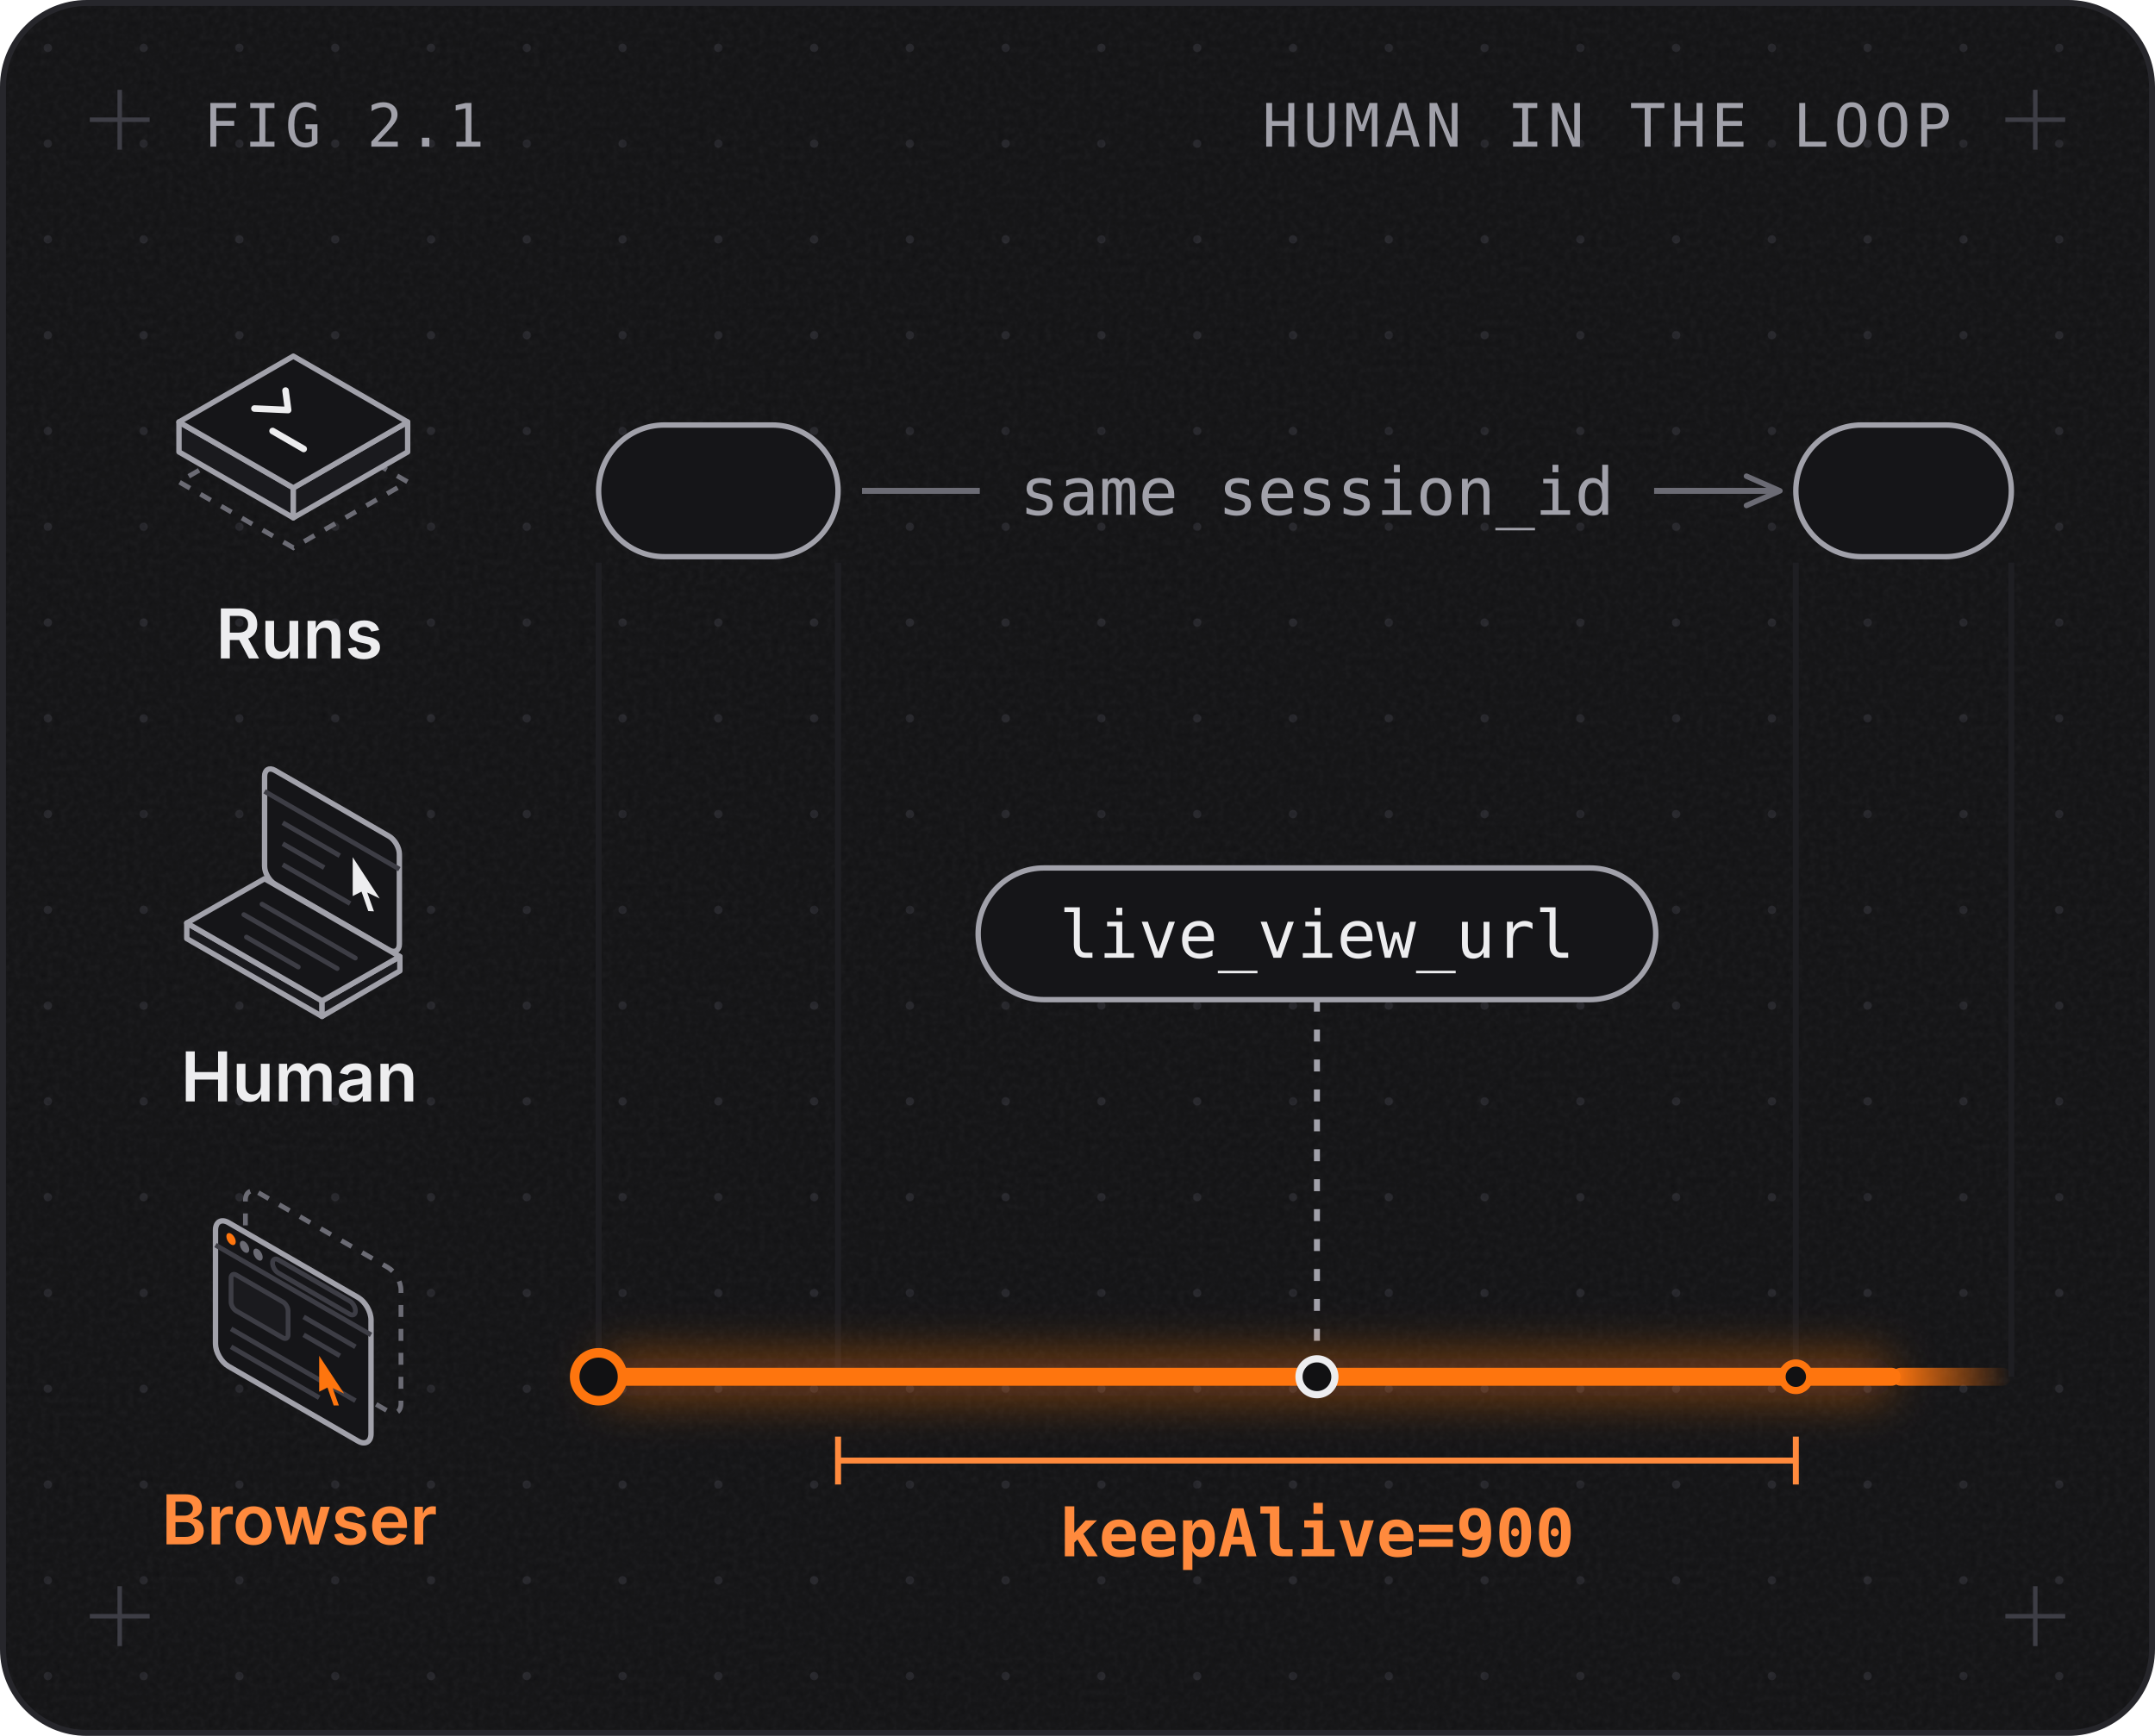
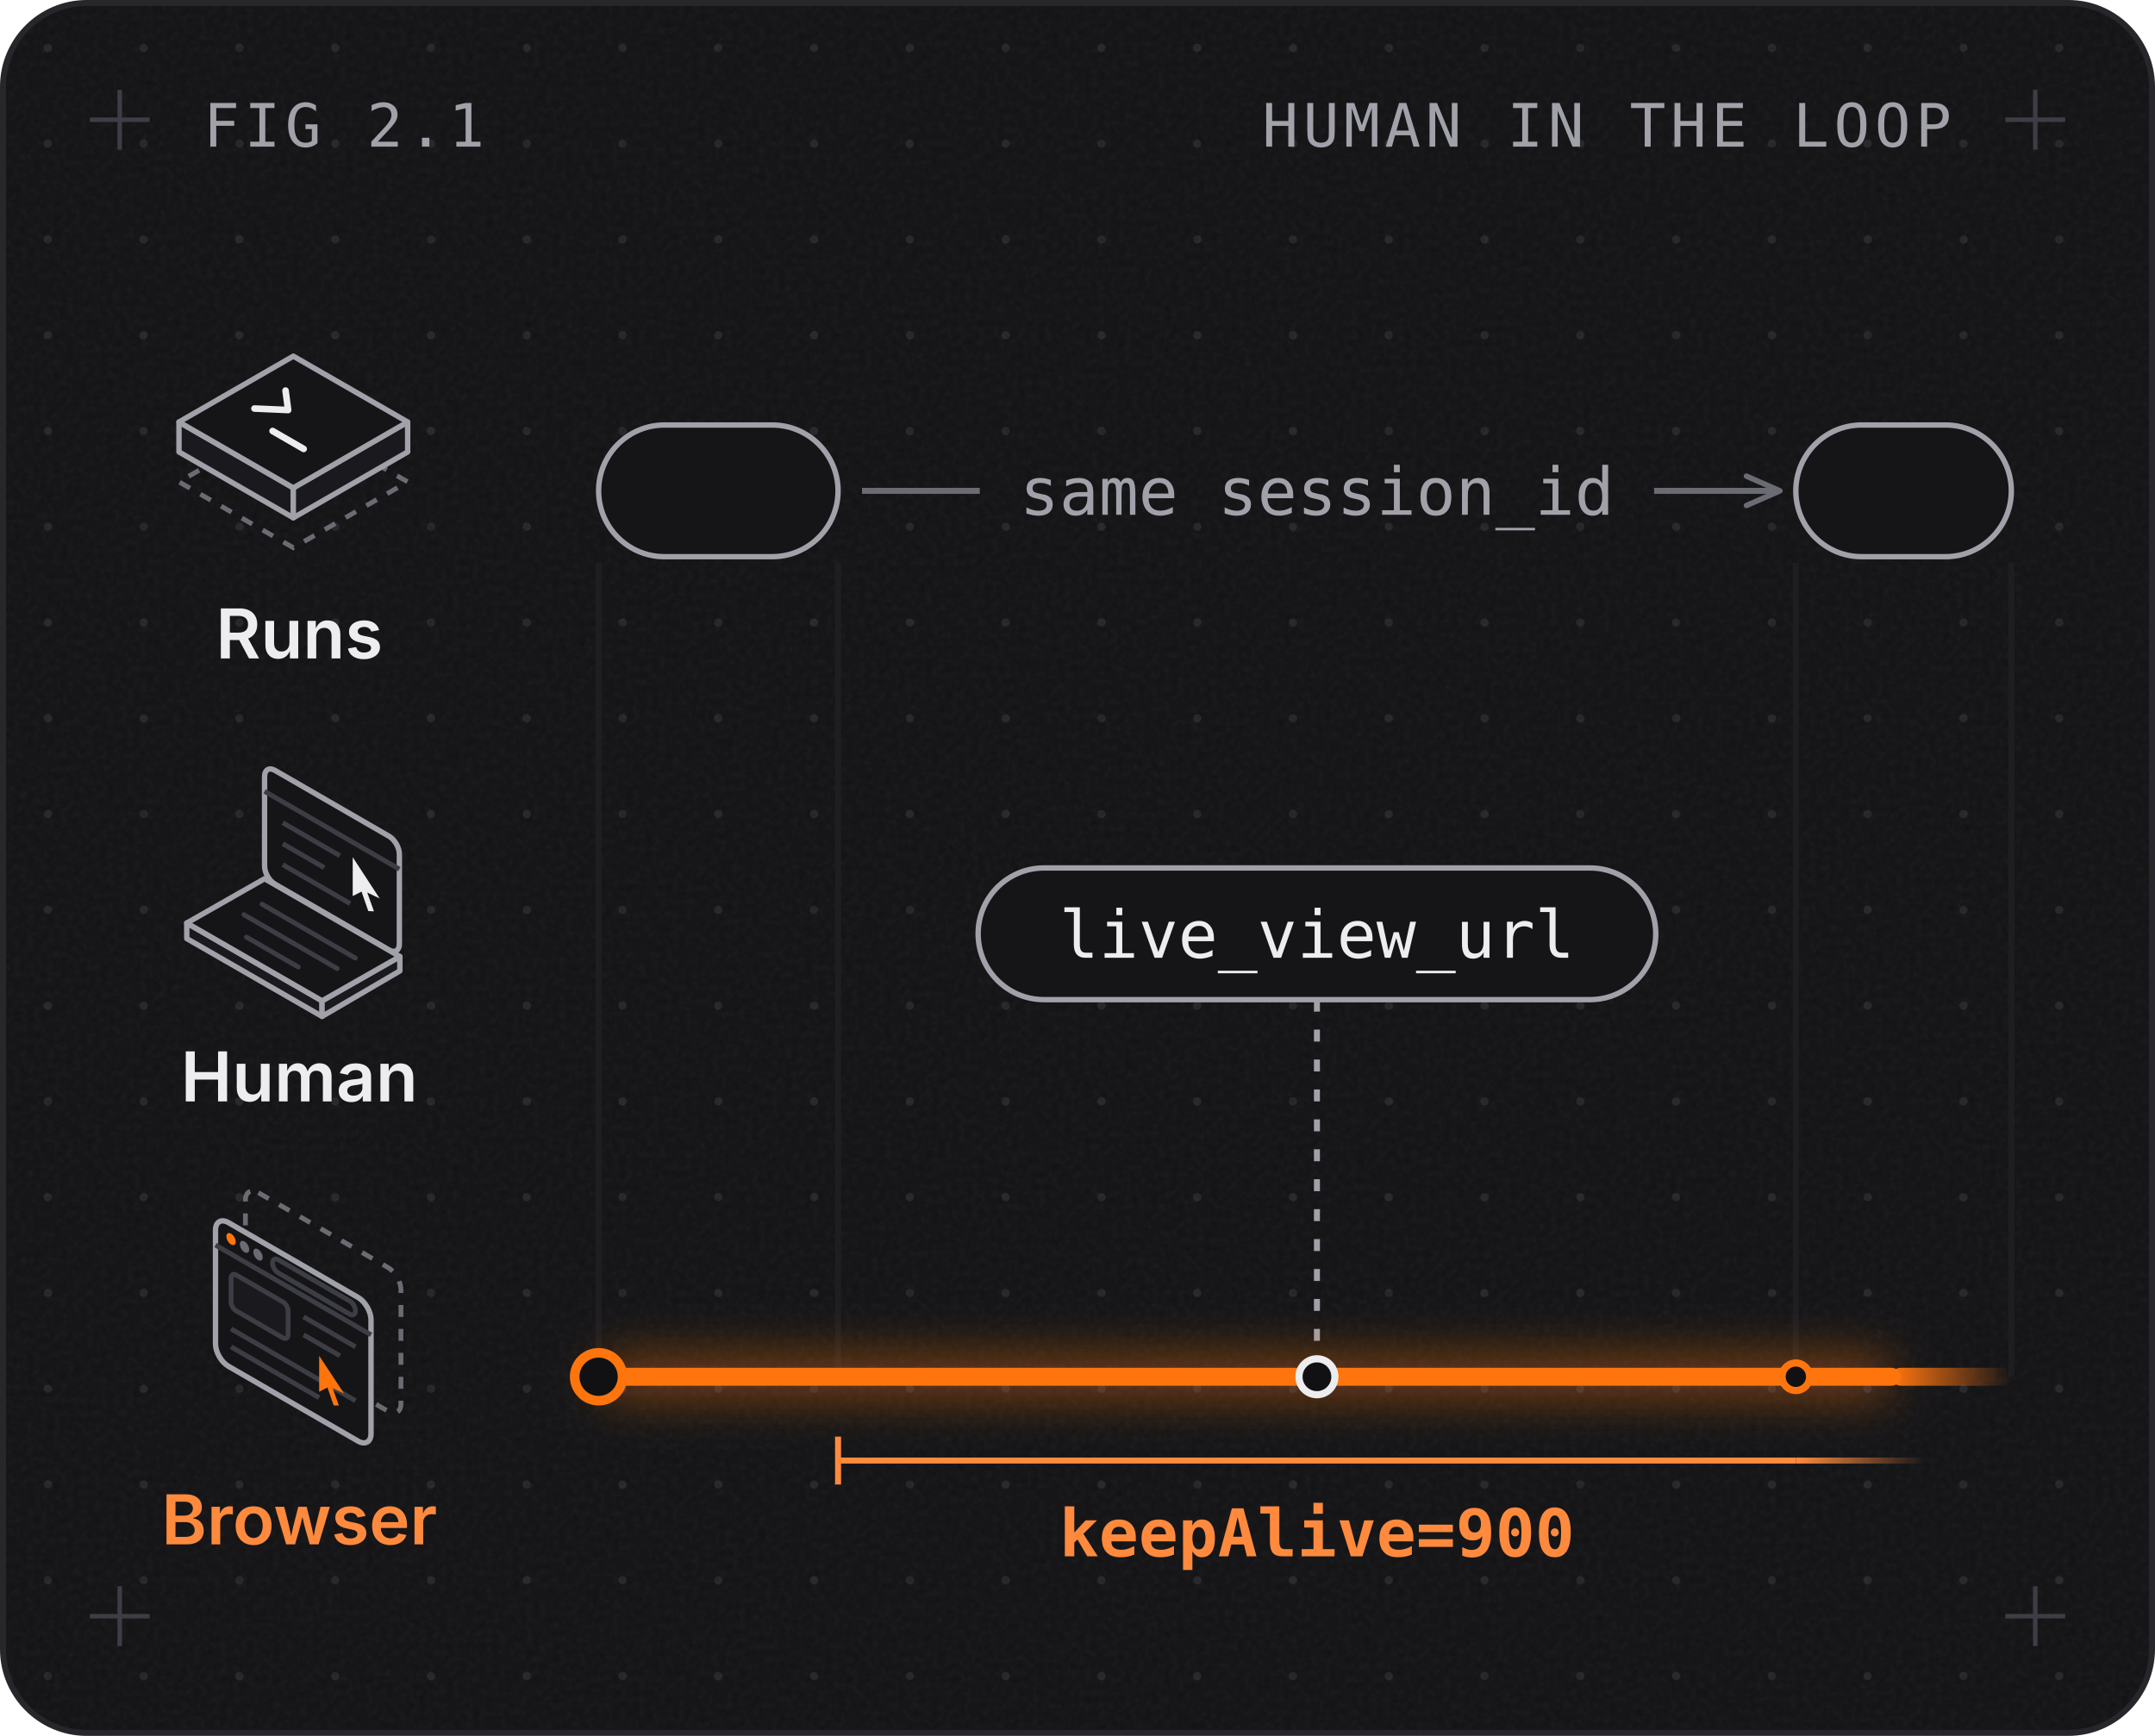
<svg xmlns="http://www.w3.org/2000/svg" viewBox="0 0 360 290" width="360" height="290" role="img" aria-labelledby="t d" fill="none">
  <style>.s{font-family:Geist, Inter, -apple-system, BlinkMacSystemFont, 'Segoe UI', Helvetica, Arial, sans-serif}.m{font-family:'Geist Mono', ui-monospace, SFMono-Regular, Menlo, monospace}text{font-kerning:normal}@keyframes cur{0%,100%{transform:translate(0,0)}35%{transform:translate(-6px,-4px)}70%{transform:translate(-11px,1px)}}@media (prefers-reduced-motion:no-preference){.cur{animation:cur 6s ease-in-out infinite}}</style>
  <defs>
    <pattern id="dots" width="16" height="16" patternUnits="userSpaceOnUse">
      <circle cx="8" cy="8" r="0.7" fill="#232328" />
    </pattern>
    <filter id="grain" x="0" y="0" width="100%" height="100%">
      <feTurbulence type="fractalNoise" baseFrequency="0.9" numOctaves="2" seed="7" stitchTiles="stitch" />
      <feColorMatrix values="0 0 0 0 0.5  0 0 0 0 0.5  0 0 0 0 0.5  0 0 0 0.07 0" />
    </filter>
    <clipPath id="card">
      <rect x="0.5" y="0.5" width="359" height="289" rx="14" />
    </clipPath>
    <marker id="ah3" viewBox="0 0 10 10" refX="8.5" refY="5" markerWidth="7" markerHeight="7" orient="auto">
      <path d="M1 1.5 L9 5 L1 8.5" stroke="#6B6B74" stroke-width="1.3" fill="none" stroke-linecap="round" stroke-linejoin="round" />
    </marker>
    <linearGradient id="fade" x1="0" x2="1">
      <stop offset="0" stop-color="#FE750E" />
      <stop offset="1" stop-color="#FE750E" stop-opacity="0" />
+     </linearGradient>
+     <linearGradient id="fadeo" x1="0" x2="1">
+       <stop offset="0" stop-color="#FF8A3D" />
+       <stop offset="1" stop-color="#FF8A3D" stop-opacity="0" />
    </linearGradient>
    <filter id="glow" filterUnits="userSpaceOnUse" x="0" y="0" width="360" height="290">
      <feGaussianBlur stdDeviation="4" />
    </filter>
  </defs>
  <rect x="0.5" y="0.5" width="359" height="289" rx="14" fill="#111113" />
  <g clip-path="url(#card)">
    <rect width="360" height="290" fill="url(#dots)" />
    <rect width="360" height="290" filter="url(#grain)" />
  </g>
  <rect x="0.5" y="0.5" width="359" height="289" rx="14" fill="none" stroke="#26262B" />
  <path d="M15 20h10M20 15v10" stroke="#3D3D45" stroke-width="0.75" />
  <path d="M335 20h10M340 15v10" stroke="#3D3D45" stroke-width="0.75" />
  <path d="M15 270h10M20 265v10" stroke="#3D3D45" stroke-width="0.75" />
  <path d="M335 270h10M340 265v10" stroke="#3D3D45" stroke-width="0.75" />
  <text x="34.0" y="24.5" font-size="10" fill="#A1A1AA" letter-spacing="0.08em" class="m">FIG 2.1</text>
  <text x="326.0" y="24.5" font-size="10" fill="#A1A1AA" text-anchor="end" letter-spacing="0.08em" class="m">HUMAN IN THE LOOP</text>
  <polygon points="49.0,69.5 68.1,80.5 49.0,91.5 29.9,80.5" stroke="#6B6B74" stroke-width="0.8" stroke-dasharray="2 2" />
  <polygon points="29.9,70.5 49.0,81.5 49.0,86.5 29.9,75.5" fill="#1A1A1E" stroke="#A1A1AA" stroke-width="0.9" stroke-linejoin="round" />
  <polygon points="68.1,70.5 49.0,81.5 49.0,86.5 68.1,75.5" fill="#1A1A1E" stroke="#A1A1AA" stroke-width="0.9" stroke-linejoin="round" />
  <polygon points="49.0,59.5 68.1,70.5 49.0,81.5 29.9,70.5" fill="#151518" stroke="#A1A1AA" stroke-width="0.9" stroke-linejoin="round" />
  <g transform="matrix(0.866,0.5,-0.866,0.5,49.0,59.5)">
    <path d="M5 6.5l3.5 3l-3.5 3M10.5 14.5h6" stroke="#EDEDEF" stroke-width="1.1" stroke-linecap="round" stroke-linejoin="round" vector-effect="non-scaling-stroke" />
  </g>
  <g transform="matrix(0.866,0.5,0,1,44.2,149.2)">
    <rect x="0" y="-21.5" width="26" height="19" rx="2" fill="#151518" stroke="#A1A1AA" stroke-width="0.9" vector-effect="non-scaling-stroke" />
    <path d="M0 -17.0H26" stroke="#3D3D45" stroke-width="0.8" vector-effect="non-scaling-stroke" />
    <path d="M3.5 -13.5h11M3.5 -10.0h8M3.5 -6.5h13" stroke="#3D3D45" stroke-width="0.8" vector-effect="non-scaling-stroke" />
    <g class="cur">
      <path d="M17 -14.5l0 6.5l1.7 -1.6l1.3 2.6l1.1 -.5l-1.3 -2.5l2.4 -.2z" fill="#EDEDEF" />
    </g>
  </g>
  <polygon points="31.2,154.2 53.8,167.2 53.8,169.8 31.2,156.8" fill="#1A1A1E" stroke="#A1A1AA" stroke-width="0.9" stroke-linejoin="round" />
  <polygon points="66.8,159.8 53.8,167.2 53.8,169.8 66.8,162.2" fill="#1A1A1E" stroke="#A1A1AA" stroke-width="0.9" stroke-linejoin="round" />
  <polygon points="44.2,146.8 66.8,159.8 53.8,167.2 31.2,154.2" fill="#151518" stroke="#A1A1AA" stroke-width="0.9" stroke-linejoin="round" />
  <g transform="matrix(0.866,0.5,-0.866,0.5,44.2,146.8)">
    <path d="M4 4.5h18M4 8h18M8 11.5h10" stroke="#3D3D45" stroke-width="0.8" stroke-linecap="round" vector-effect="non-scaling-stroke" />
  </g>
  <g transform="matrix(0.866,0.5,0,1,41.0,222.0)">
    <rect x="0" y="-24" width="30" height="24" rx="2.5" stroke="#6B6B74" stroke-width="0.8" stroke-dasharray="2 2" vector-effect="non-scaling-stroke" />
  </g>
  <g transform="matrix(0.866,0.5,0,1,36.0,227.0)">
    <rect x="0" y="-24" width="30" height="24" rx="2.5" fill="#151518" stroke="#A1A1AA" stroke-width="0.9" vector-effect="non-scaling-stroke" />
    <path d="M0 -19H30" stroke="#3D3D45" stroke-width="0.8" vector-effect="non-scaling-stroke" />
    <circle cx="3" cy="-21.5" r="0.9" fill="#FE750E" />
    <circle cx="5.6" cy="-21.5" r="0.9" fill="#6B6B74" />
    <circle cx="8.2" cy="-21.5" r="0.9" fill="#6B6B74" />
    <rect x="11" y="-22.6" width="16" height="2.2" rx="1.1" stroke="#3D3D45" stroke-width="0.8" vector-effect="non-scaling-stroke" />
    <rect x="3" y="-16" width="11" height="6" rx="1" fill="#1A1A1E" stroke="#3D3D45" stroke-width="0.8" vector-effect="non-scaling-stroke" />
    <path d="M17 -15.5h10M17 -12.5h7M3 -6.5h24M3 -3.5h17" stroke="#3D3D45" stroke-width="0.8" vector-effect="non-scaling-stroke" />
    <path d="M20 -10.5l0 6l1.6 -1.5l1.2 2.4l1 -.5l-1.2 -2.3l2.2 -.2z" fill="#FE750E" />
  </g>
  <text x="50.0" y="110.0" font-size="11.5" fill="#EDEDEF" font-weight="600" text-anchor="middle" class="s">Runs</text>
  <text x="50.0" y="184.0" font-size="11.5" fill="#EDEDEF" font-weight="600" text-anchor="middle" class="s">Human</text>
  <text x="50.0" y="258.0" font-size="11.5" fill="#FF8A3D" font-weight="600" text-anchor="middle" class="s">Browser</text>
  <line x1="100" y1="94" x2="100" y2="230" stroke="#1E1E22" stroke-width="1" />
  <line x1="140" y1="94" x2="140" y2="230" stroke="#1E1E22" stroke-width="1" />
  <line x1="300" y1="94" x2="300" y2="230" stroke="#1E1E22" stroke-width="1" />
  <line x1="336" y1="94" x2="336" y2="230" stroke="#1E1E22" stroke-width="1" />
  <rect x="100" y="71" width="40" height="22" rx="11" fill="#151518" stroke="#A1A1AA" stroke-width="0.9" />
  <rect x="300" y="71" width="36" height="22" rx="11" fill="#151518" stroke="#A1A1AA" stroke-width="0.9" />
  <path d="M144 82H163.675M276.325 82H297" stroke="#6B6B74" stroke-width="1" marker-end="url(#ah3)" />
  <text x="220.0" y="86.0" font-size="11" fill="#A1A1AA" text-anchor="middle" class="m">same session_id</text>
  <rect x="163.4" y="145" width="113.2" height="22" rx="11" fill="#151518" stroke="#A1A1AA" stroke-width="0.9" />
  <text x="220.0" y="160.0" font-size="11" fill="#EDEDEF" text-anchor="middle" class="m">live_view_url</text>
  <line x1="220.0" y1="167" x2="220.0" y2="224" stroke="#A1A1AA" stroke-width="1" stroke-dasharray="2 3" />
  <rect x="100" y="227" width="216" height="6" rx="3" fill="#FE750E" fill-opacity="0.5" filter="url(#glow)" />
  <line x1="100" y1="230" x2="316" y2="230" stroke="#FE750E" stroke-width="3" stroke-linecap="round" />
  <rect x="316" y="228.5" width="20" height="3" rx="1.5" fill="url(#fade)" />
  <circle cx="100" cy="230" r="4" fill="#111113" stroke="#FE750E" stroke-width="1.6" />
  <circle cx="300" cy="230" r="2.3" fill="#111113" stroke="#FE750E" stroke-width="1.2" />
  <circle cx="220.0" cy="230" r="3" fill="#111113" stroke="#EDEDEF" stroke-width="1.2" />
-   <path d="M140 240v8M300 240v8M140 244H300" stroke="#FF8A3D" stroke-width="1" />
+   <path d="M140 240v8M140 244H300" stroke="#FF8A3D" stroke-width="1" />
+   <rect x="300" y="243.5" width="21.6" height="1" fill="url(#fadeo)" />
  <text x="220.0" y="260.0" font-size="11" fill="#FF8A3D" font-weight="600" text-anchor="middle" class="m">keepAlive=900</text>
</svg>
